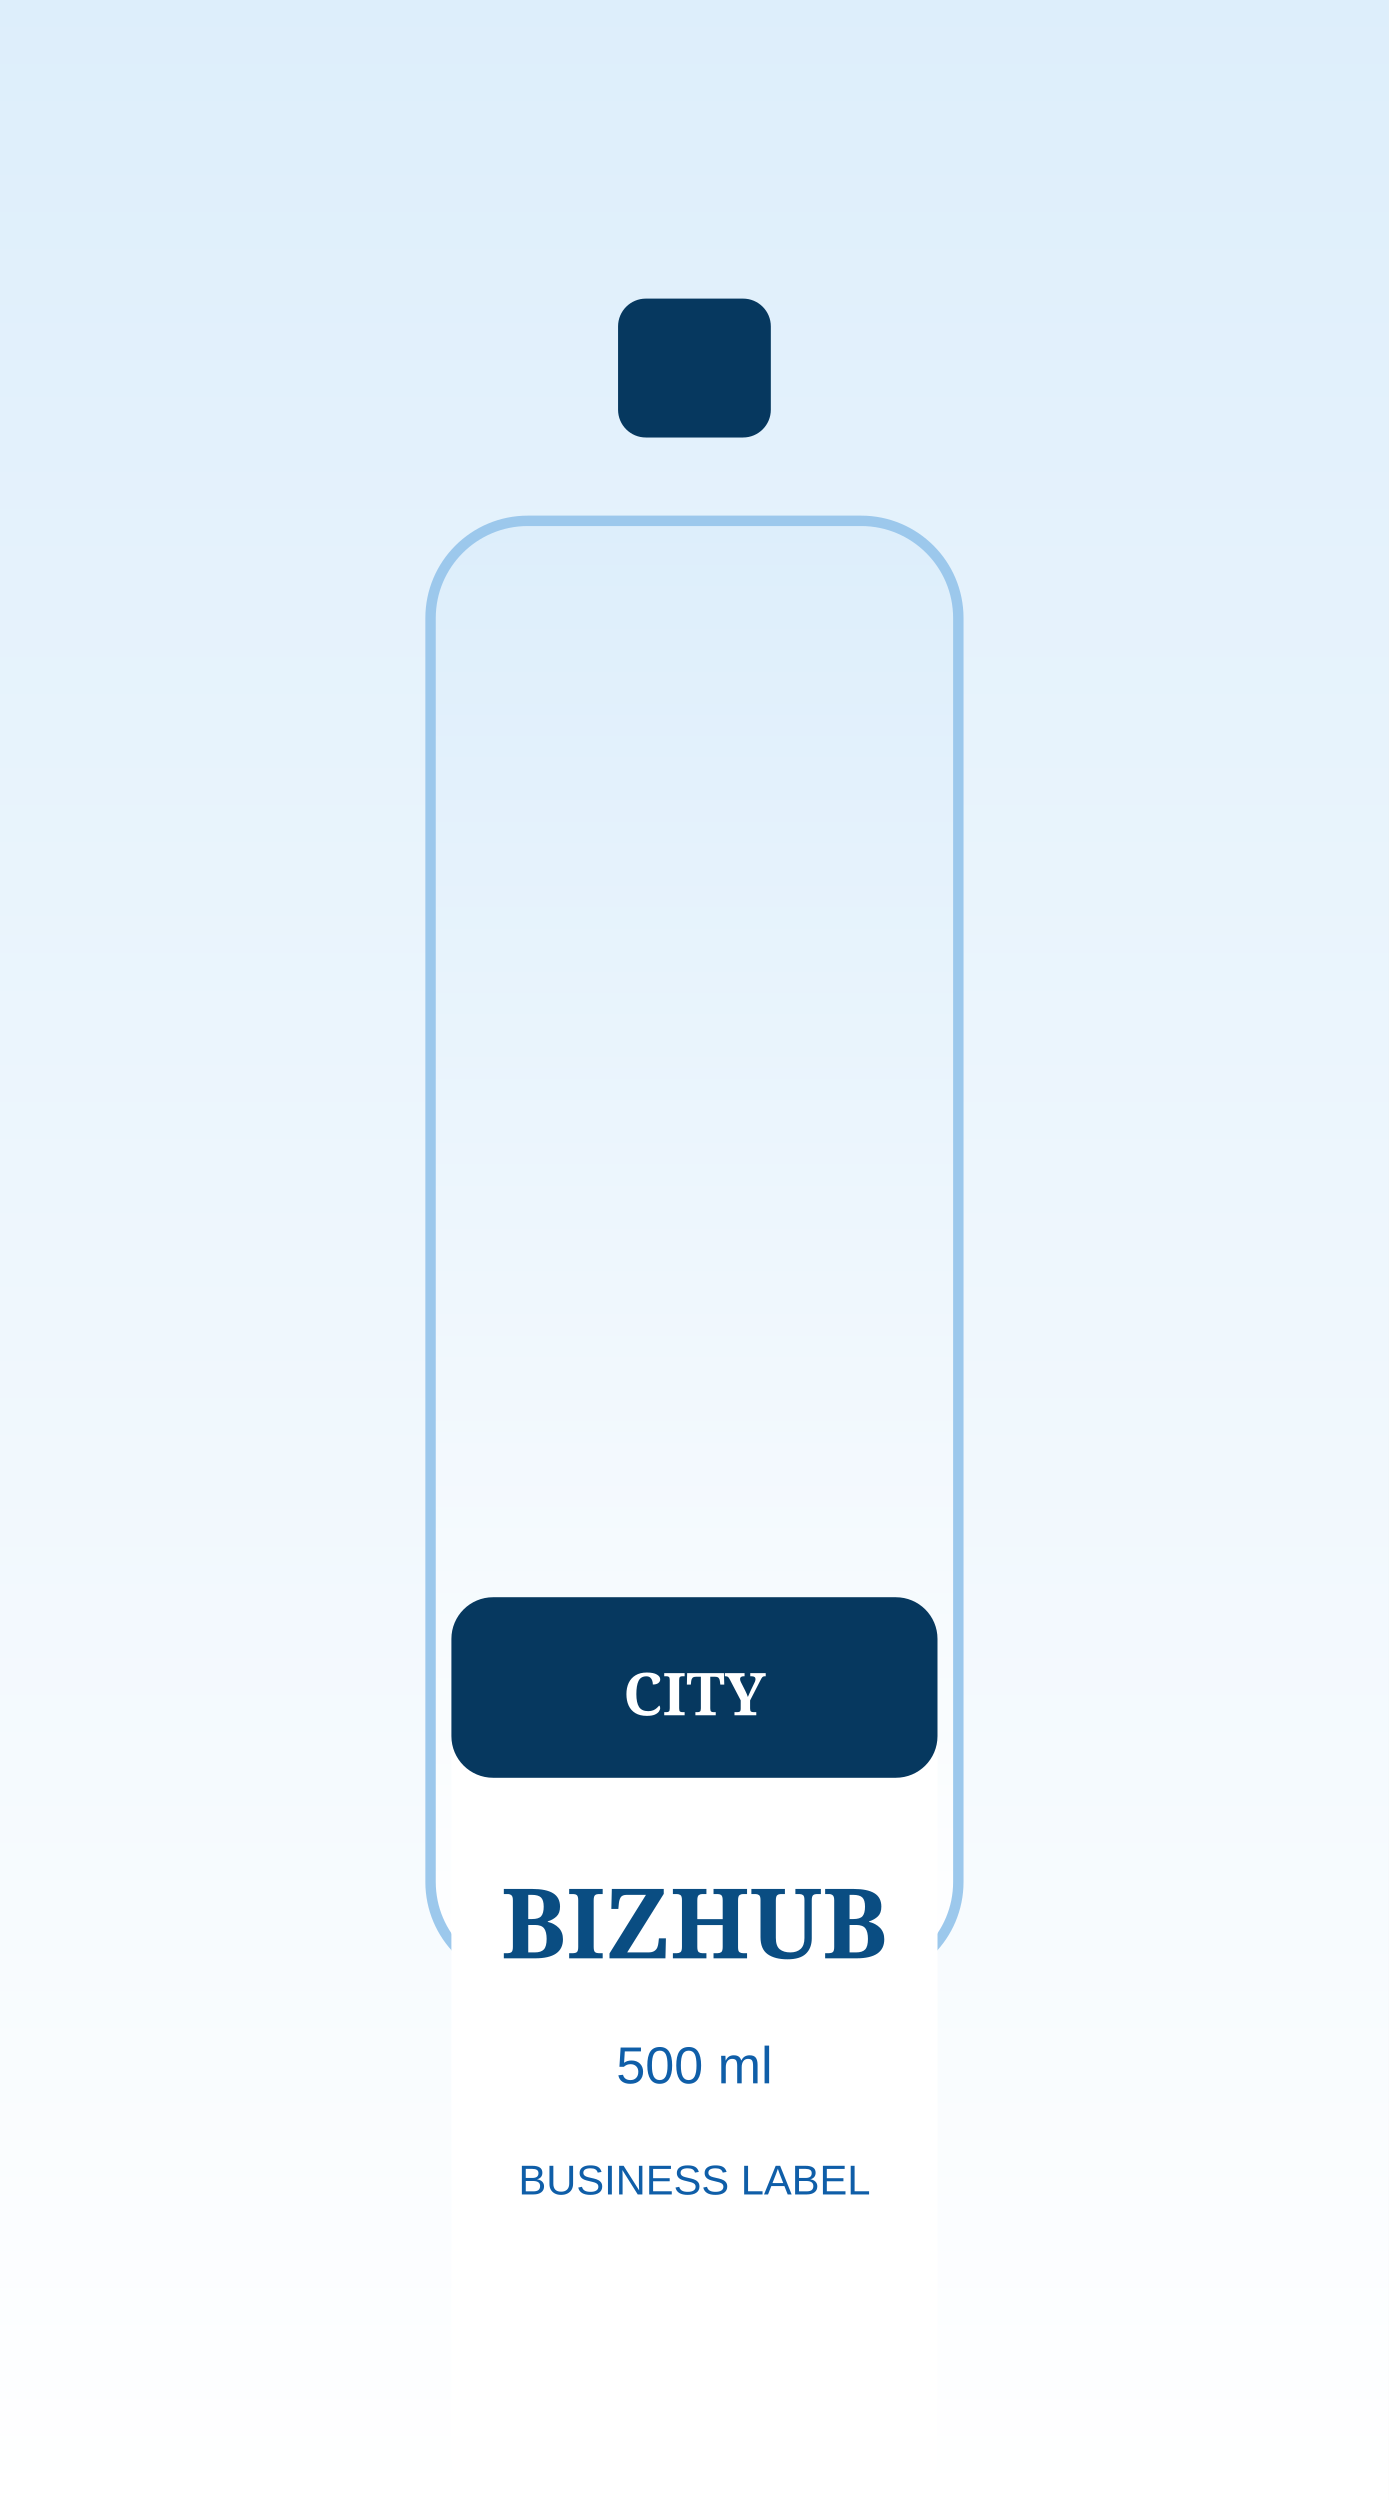
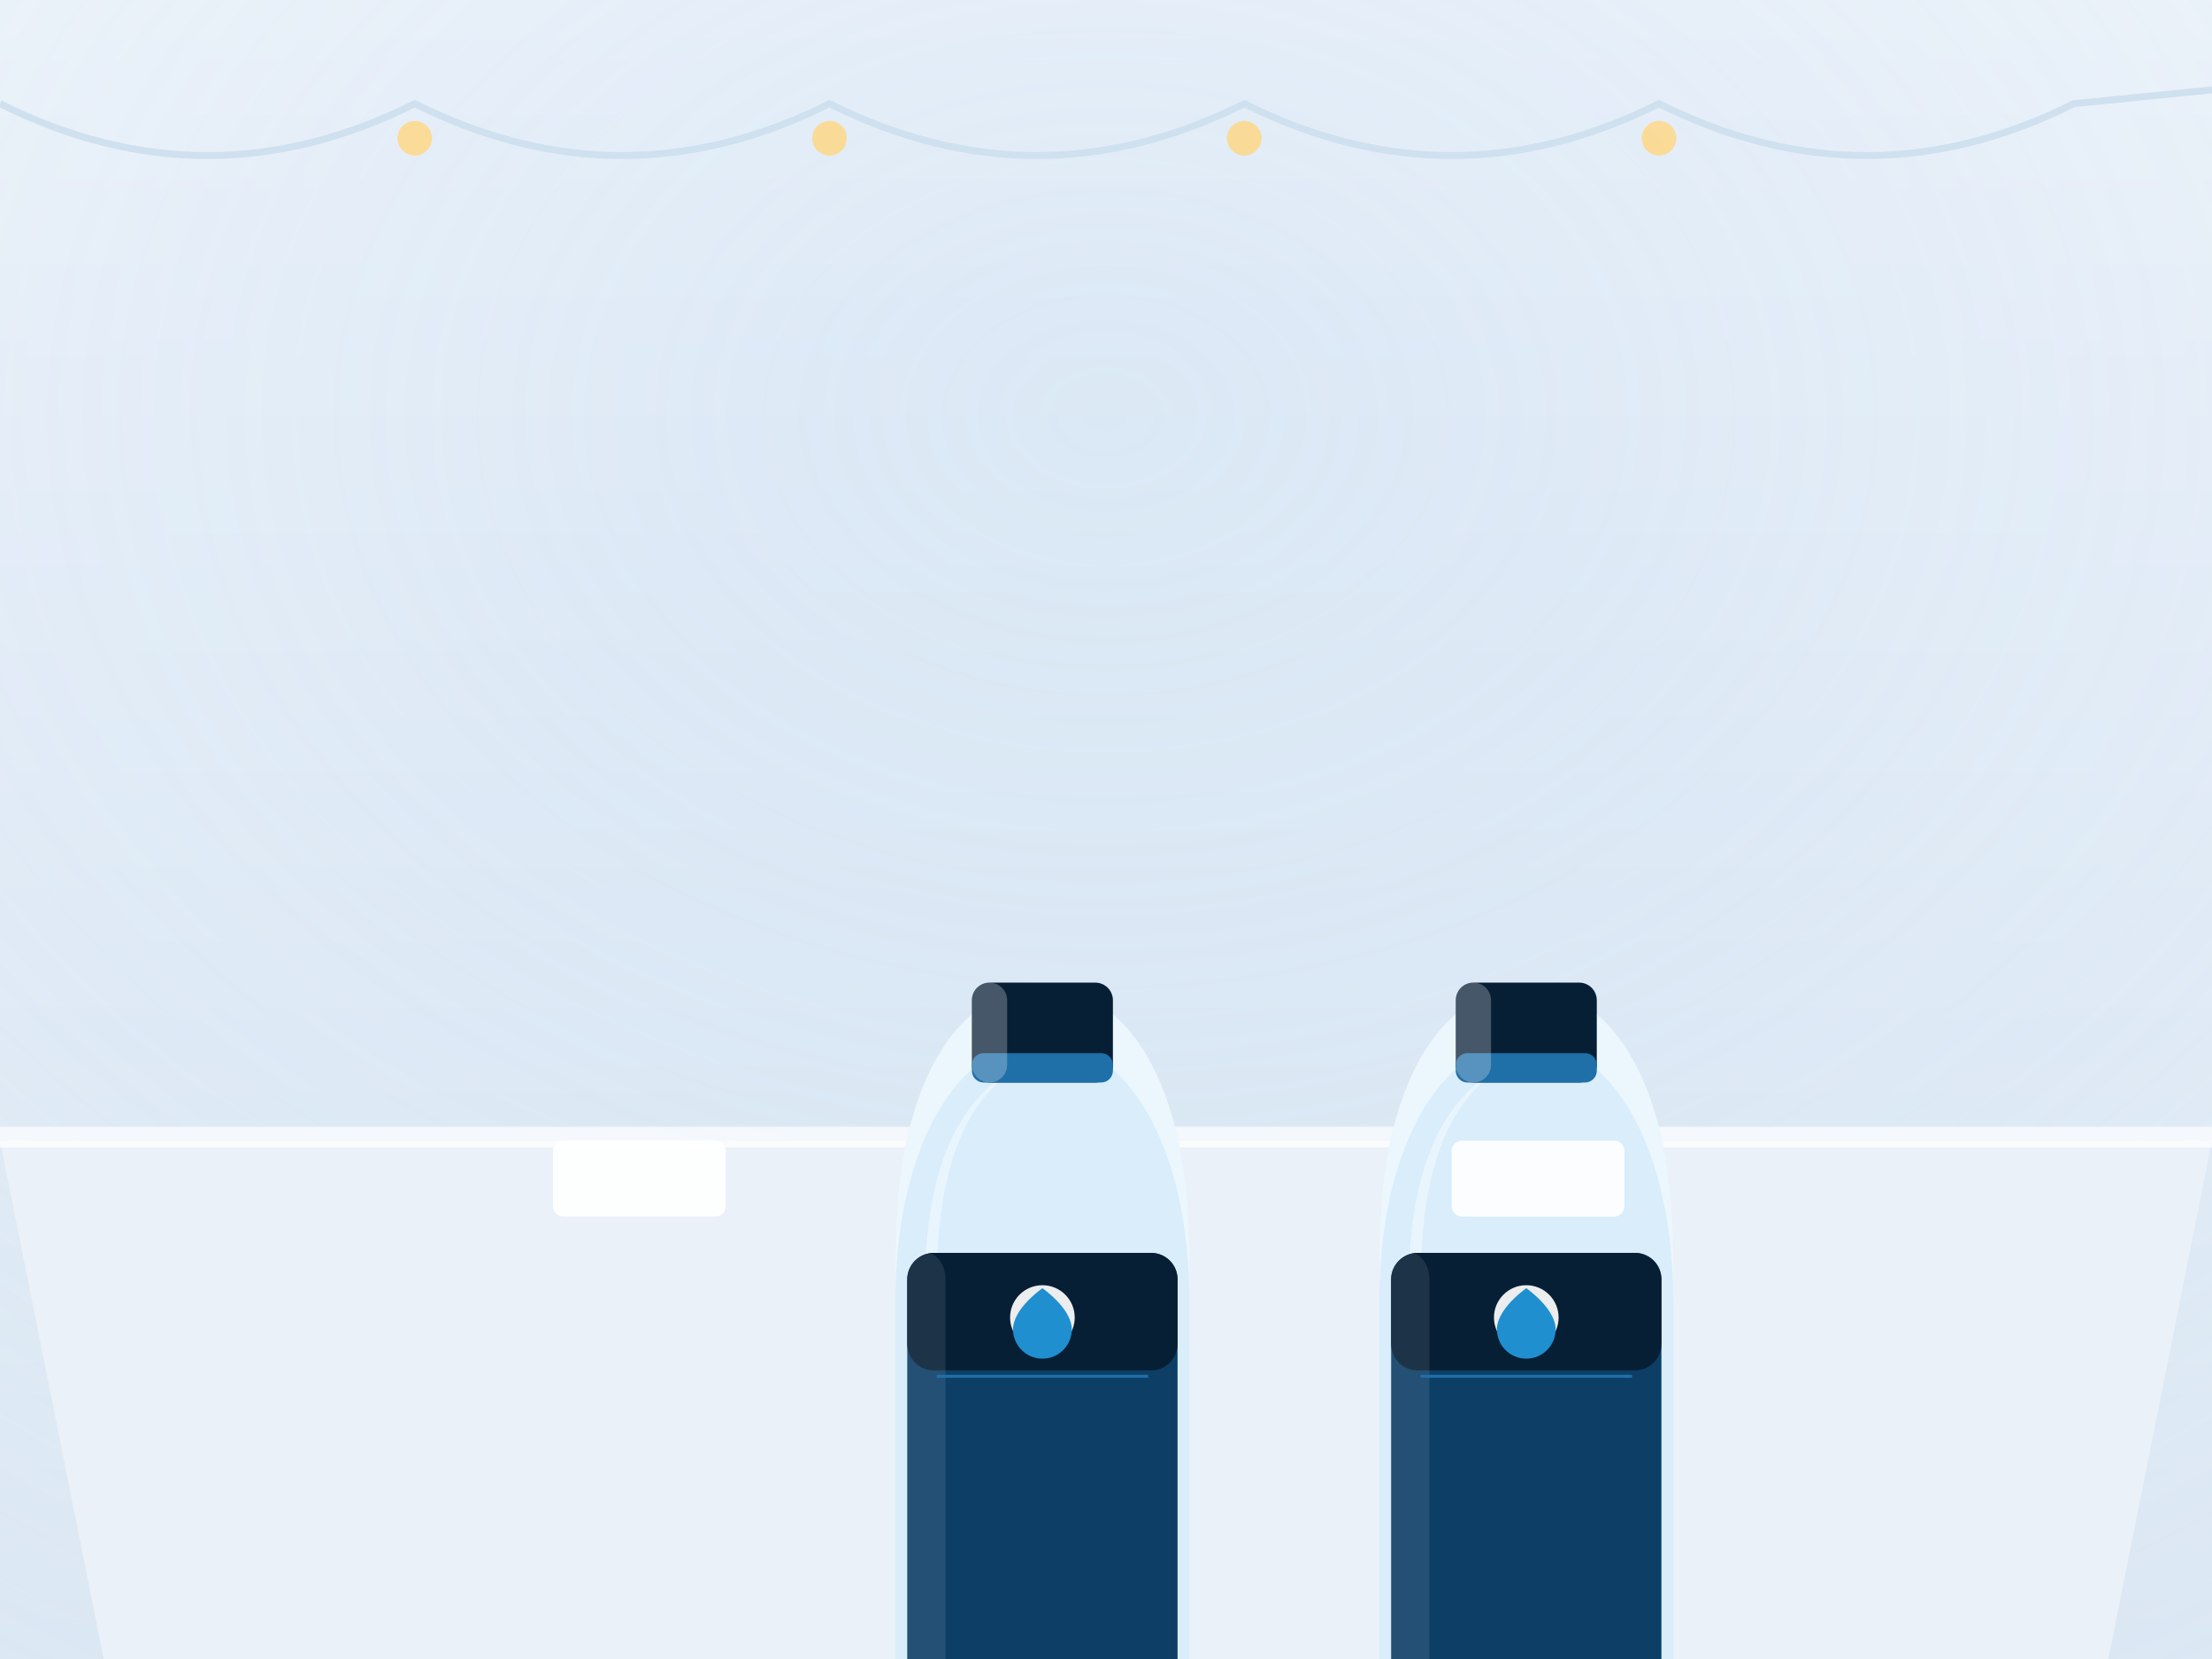
- <svg xmlns="http://www.w3.org/2000/svg" viewBox="0 0 400 720" width="400" height="720" role="img" aria-label="Customized business water bottle">
+ <svg xmlns="http://www.w3.org/2000/svg" viewBox="0 0 640 480" role="img" aria-label="BRANDSIP branded bottles at an event reception">
  <defs>
-     <linearGradient id="sk" x1="0" y1="0" x2="0" y2="1">
-       <stop offset="0" stop-color="#ddeefb" />
-       <stop offset="1" stop-color="#ffffff" />
+     <linearGradient id="evbg" x1="0" y1="0" x2="0" y2="1">
+       <stop offset="0" stop-color="#f2f6fb" />
+       <stop offset="1" stop-color="#dce8f4" />
    </linearGradient>
+     <radialGradient id="evwarm" cx="0.5" cy="0.25" r="0.9">
+       <stop offset="0" stop-color="#9cc3e8" stop-opacity="0.22" />
+       <stop offset="1" stop-color="#9cc3e8" stop-opacity="0" />
+     </radialGradient>
  </defs>
-   <rect width="400" height="720" fill="url(#sk)" />
-   <rect x="124" y="150" width="152" height="420" rx="28" fill="url(#sk)" />
-   <rect x="124" y="150" width="152" height="420" rx="28" fill="none" stroke="#9cc8ec" stroke-width="3" />
-   <rect x="178" y="86" width="44" height="40" rx="8" fill="#06385f" />
-   <rect x="130" y="460" width="140" height="260" rx="12" fill="#ffffff" />
-   <rect x="130" y="460" width="140" height="52" rx="12" fill="#06385f" />
-   <text x="200" y="494" font-family="Georgia,serif" font-weight="bold" font-size="17" fill="#ffffff" text-anchor="middle">CITY</text>
-   <text x="200" y="564" font-family="Georgia,serif" font-weight="bold" font-size="28" fill="#0a4d82" text-anchor="middle">BIZHUB</text>
-   <text x="200" y="600" font-family="Arial,sans-serif" font-size="15" fill="#0f5ea8" text-anchor="middle">500 ml</text>
-   <text x="200" y="632" font-family="Arial,sans-serif" font-size="12" fill="#0f5ea8" text-anchor="middle">BUSINESS LABEL</text>
-   <text x="200" y="880" font-family="Arial,sans-serif" font-size="10" letter-spacing="2" fill="#0a4d82" text-anchor="middle">MAKE EVERY SIP A BRAND EXPERIENCE</text>
+   <rect width="640" height="480" fill="url(#evbg)" />
+   <rect width="640" height="480" fill="url(#evwarm)" />
+   <path d="M0 30 Q60 60 120 30 Q180 60 240 30 Q300 60 360 30 Q420 60 480 30 Q540 60 600 30 L640 26" stroke="#cfe0ef" stroke-width="2" fill="none" />
+   <circle cx="120" cy="40" r="5" fill="#ffd780" opacity="0.8" />
+   <circle cx="240" cy="40" r="5" fill="#ffd780" opacity="0.8" />
+   <circle cx="360" cy="40" r="5" fill="#ffd780" opacity="0.8" />
+   <circle cx="480" cy="40" r="5" fill="#ffd780" opacity="0.8" />
+   <path d="M0 330 L640 330 L610 480 L30 480 Z" fill="#eaf1f8" />
+   <rect x="0" y="326" width="640" height="6" fill="#ffffff" opacity="0.7" />
+   <g transform="translate(220,150) scale(0.85)">
+     <ellipse cx="96" cy="640" rx="95" ry="20" fill="#0a2f4d" opacity="0.18" />
+     <path d="M46 250 c0 -52 18 -90 50 -90 c32 0 50 38 50 90 l0 330 c0 38 -20 64 -50 64 c-30 0 -50 -26 -50 -64 z" fill="#d9edfb" />
+     <path d="M46 250 c0 -52 18 -90 50 -90 c32 0 50 38 50 90 l0 16 c0 -50 -20 -88 -50 -88 c-30 0 -50 38 -50 88 z" fill="#ffffff" opacity="0.5" />
+     <path d="M56 262 c0 -42 12 -72 44 -80 c-30 8 -40 38 -40 80 l0 280 c0 22 6 36 20 46 c-18 -8 -24 -26 -24 -46 z" fill="#ffffff" opacity="0.42" />
+     <path d="M50 500 l92 0 l0 130 c0 36 -18 58 -46 58 c-28 0 -46 -22 -46 -58 z" fill="#a9dffb" opacity="0.85" />
+     <ellipse cx="96" cy="498" rx="46" ry="6" fill="#ffffff" opacity="0.7" />
+     <rect x="72" y="158" width="48" height="34" rx="6" fill="#071f35" />
+     <rect x="72" y="182" width="48" height="10" rx="4" fill="#1f6fa8" />
+     <rect x="72" y="158" width="12" height="34" rx="6" fill="#ffffff" opacity="0.25" />
+     <rect x="50" y="250" width="92" height="230" rx="9" fill="#0d3f66" />
+     <rect x="50" y="250" width="92" height="40" rx="9" fill="#071f35" />
+     <circle cx="96" cy="272" r="11" fill="#ffffff" opacity="0.92" />
+     <path d="M96 262 c8 6 10 11 10 14 a10 10 0 0 1 -20 0 c0 -3 2 -8 10 -14 z" fill="#1f8fd0" />
+     <rect x="50" y="250" width="13" height="230" rx="9" fill="#ffffff" opacity="0.09" />
+     <line x1="60" y1="292" x2="132" y2="292" stroke="#1f6fa8" stroke-width="1" />
+     <text font-family="Inter,Arial,sans-serif" font-weight="800" font-size="11" fill="#ffffff" x="96" y="415" text-anchor="middle">MAKE EVERY</text>
+     <text font-family="Inter,Arial,sans-serif" font-weight="800" font-size="11" fill="#ffffff" x="96" y="430" text-anchor="middle">SIP A BRAND</text>
+     <text font-family="Inter,Arial,sans-serif" font-weight="800" font-size="11" fill="#7cc4f5" x="96" y="446" text-anchor="middle">EXPERIENCE</text>
+   </g>
+   <g transform="translate(360,150) scale(0.85)">
+     <ellipse cx="96" cy="640" rx="95" ry="20" fill="#0a2f4d" opacity="0.18" />
+     <path d="M46 250 c0 -52 18 -90 50 -90 c32 0 50 38 50 90 l0 330 c0 38 -20 64 -50 64 c-30 0 -50 -26 -50 -64 z" fill="#d9edfb" />
+     <path d="M46 250 c0 -52 18 -90 50 -90 c32 0 50 38 50 90 l0 16 c0 -50 -20 -88 -50 -88 c-30 0 -50 38 -50 88 z" fill="#ffffff" opacity="0.5" />
+     <path d="M56 262 c0 -42 12 -72 44 -80 c-30 8 -40 38 -40 80 l0 280 c0 22 6 36 20 46 c-18 -8 -24 -26 -24 -46 z" fill="#ffffff" opacity="0.42" />
+     <path d="M50 500 l92 0 l0 130 c0 36 -18 58 -46 58 c-28 0 -46 -22 -46 -58 z" fill="#a9dffb" opacity="0.85" />
+     <ellipse cx="96" cy="498" rx="46" ry="6" fill="#ffffff" opacity="0.7" />
+     <rect x="72" y="158" width="48" height="34" rx="6" fill="#071f35" />
+     <rect x="72" y="182" width="48" height="10" rx="4" fill="#1f6fa8" />
+     <rect x="72" y="158" width="12" height="34" rx="6" fill="#ffffff" opacity="0.25" />
+     <rect x="50" y="250" width="92" height="230" rx="9" fill="#0d3f66" />
+     <rect x="50" y="250" width="92" height="40" rx="9" fill="#071f35" />
+     <circle cx="96" cy="272" r="11" fill="#ffffff" opacity="0.92" />
+     <path d="M96 262 c8 6 10 11 10 14 a10 10 0 0 1 -20 0 c0 -3 2 -8 10 -14 z" fill="#1f8fd0" />
+     <rect x="50" y="250" width="13" height="230" rx="9" fill="#ffffff" opacity="0.09" />
+     <line x1="60" y1="292" x2="132" y2="292" stroke="#1f6fa8" stroke-width="1" />
+     <text font-family="Inter,Arial,sans-serif" font-weight="800" font-size="11" fill="#ffffff" x="96" y="415" text-anchor="middle">MAKE EVERY</text>
+     <text font-family="Inter,Arial,sans-serif" font-weight="800" font-size="11" fill="#ffffff" x="96" y="430" text-anchor="middle">SIP A BRAND</text>
+     <text font-family="Inter,Arial,sans-serif" font-weight="800" font-size="11" fill="#7cc4f5" x="96" y="446" text-anchor="middle">EXPERIENCE</text>
+   </g>
+   <rect x="160" y="330" width="50" height="22" rx="3" fill="#ffffff" opacity="0.9" />
+   <rect x="420" y="330" width="50" height="22" rx="3" fill="#ffffff" opacity="0.9" />
</svg>
